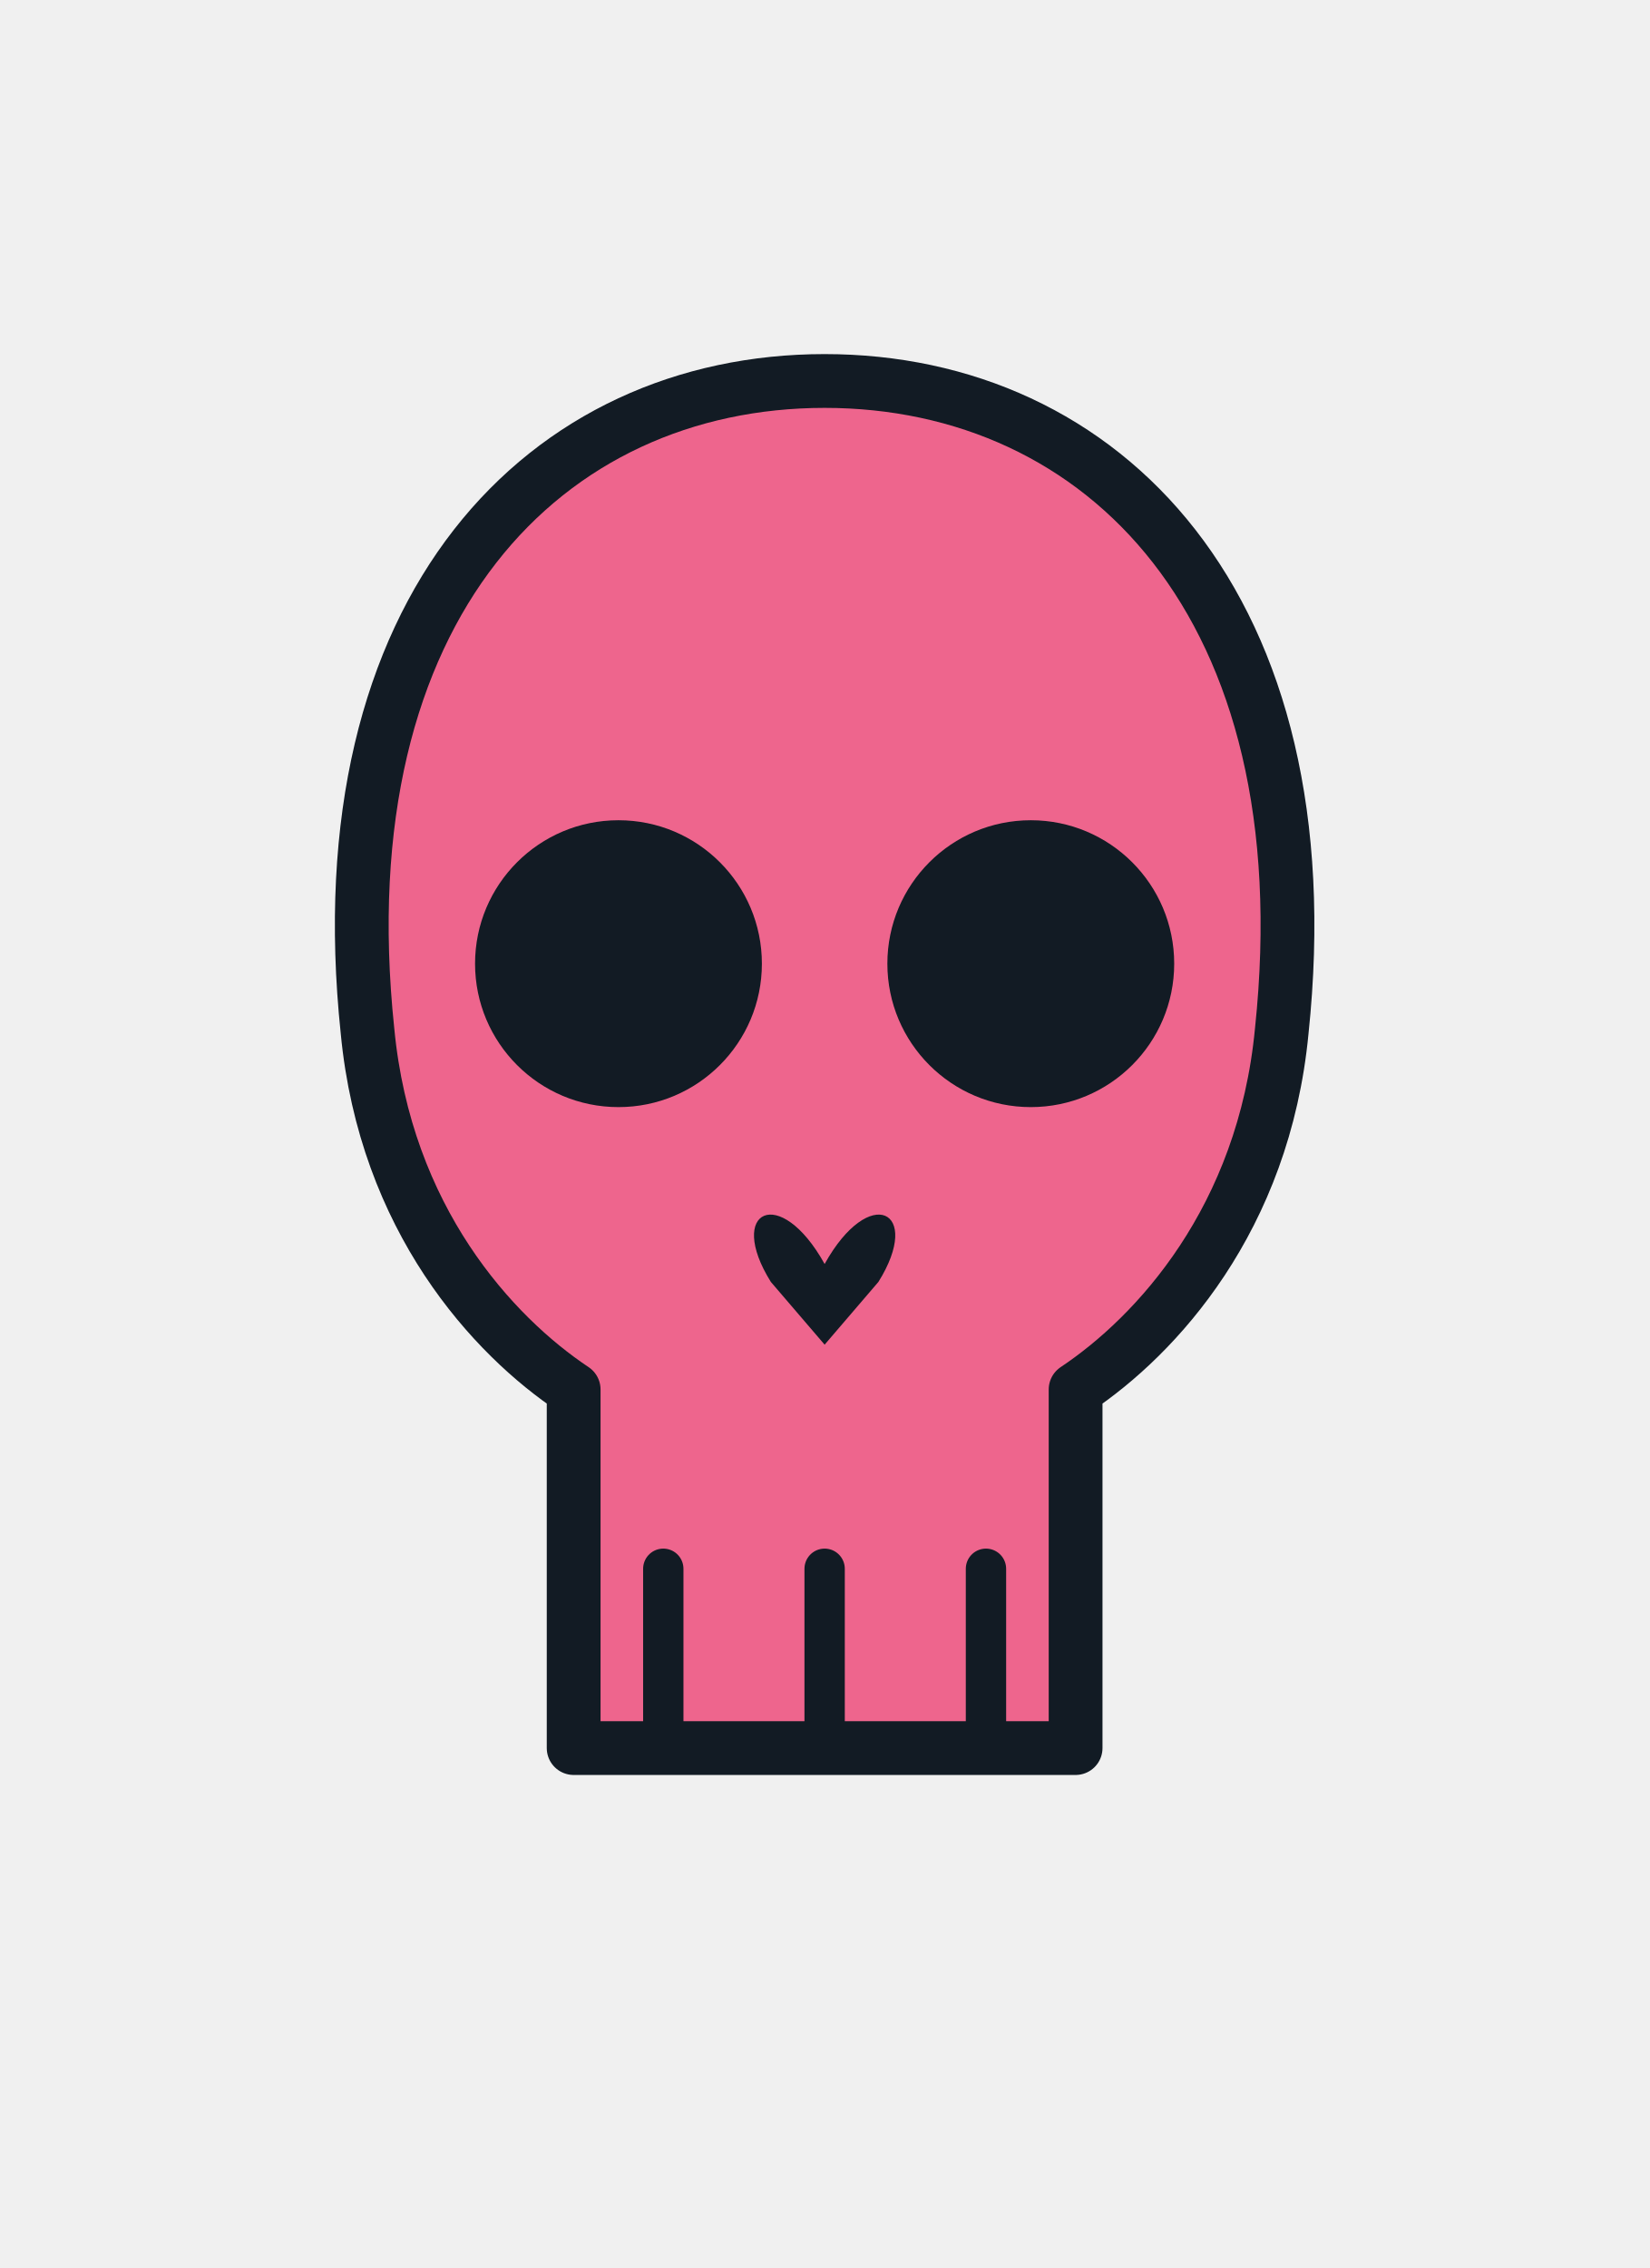
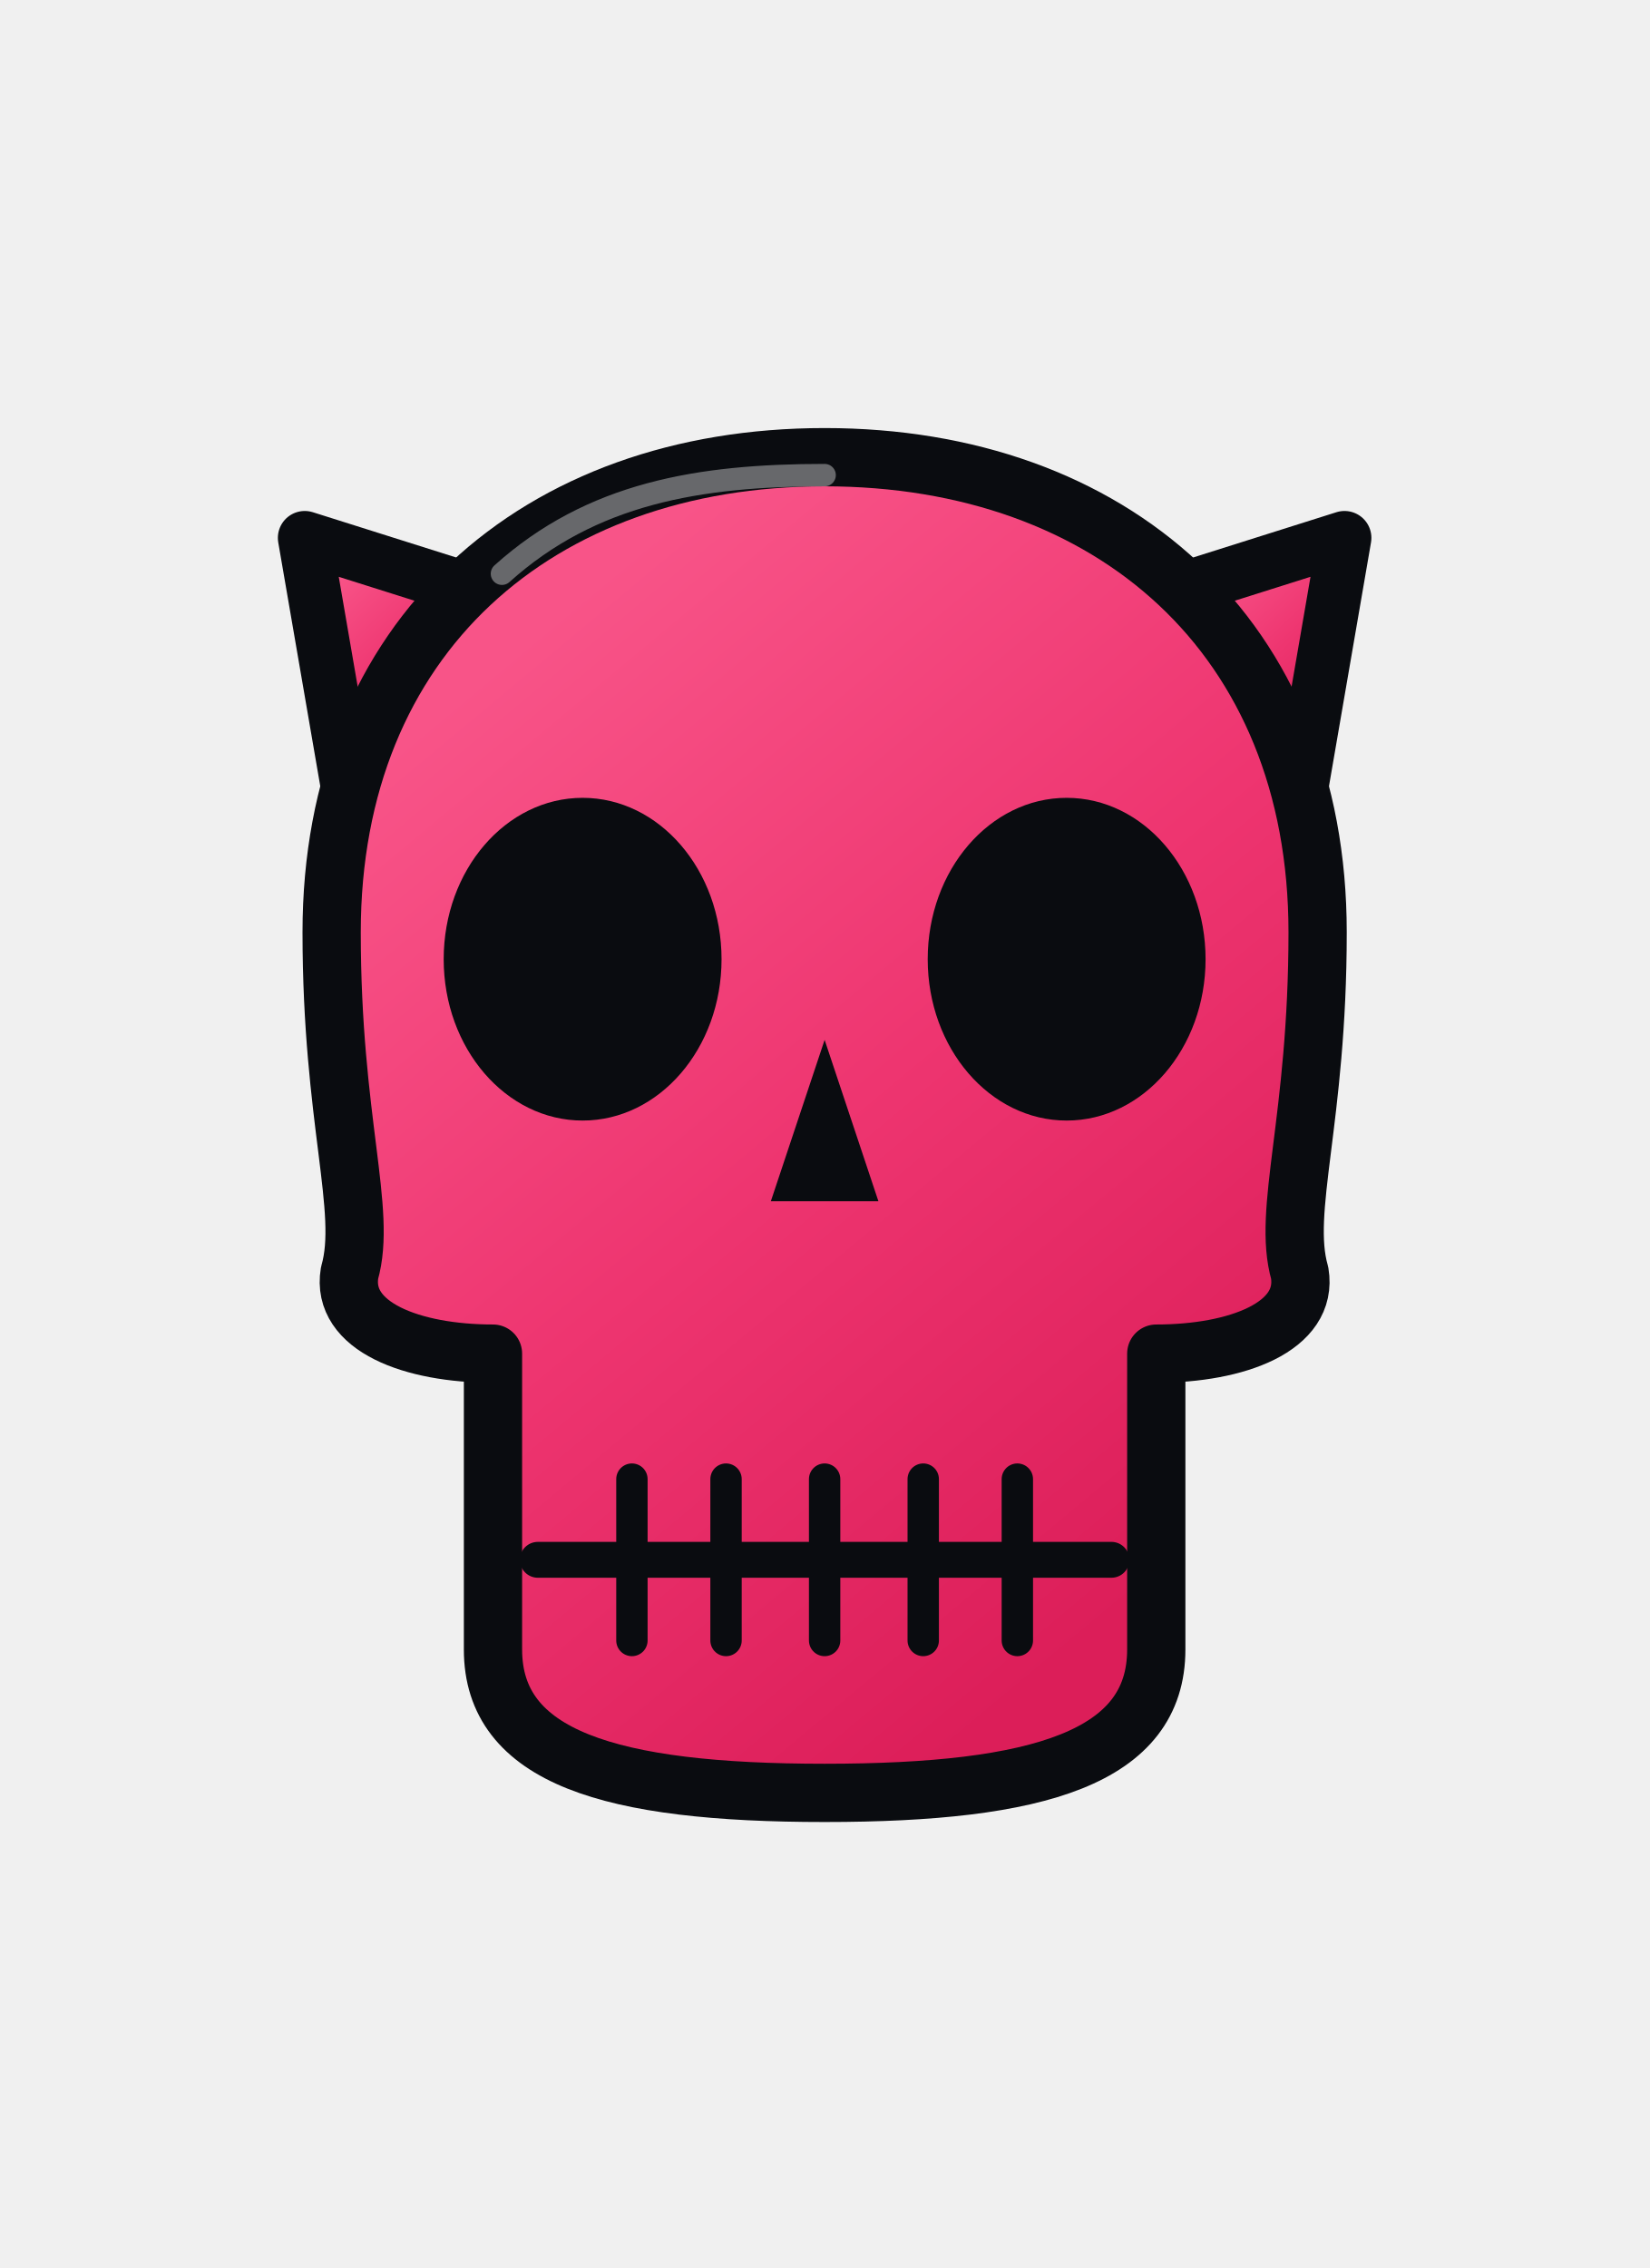
<svg xmlns="http://www.w3.org/2000/svg" width="368" height="506" viewBox="0 0 368 506">
  <g stroke-linecap="round" stroke-linejoin="round">
-     <path d="M82 230 C72 135 122 85 184 85 C246 85 296 135 286 230 C282 272 258 298 240 310 L240 390 H128 L128 310 C110 298 86 272 82 230 Z" fill="#ee658d" stroke="#121b24" stroke-width="12" />
-     <circle cx="138" cy="215" r="32" fill="#121b24" />
-     <circle cx="230" cy="215" r="32" fill="#121b24" />
-     <path d="M184 282 C174 264 162 270 172 286 L184 300 L196 286 C206 270 194 264 184 282 Z" fill="#121b24" />
-     <path d="M148 350 V390 M184 350 V390 M220 350 V390" stroke="#121b24" stroke-width="9" />
+     <defs>
+       <linearGradient id="skull_body" x1="0.25" y1="0.1" x2="0.75" y2="0.9">
+         <stop offset="0%" stop-color="#f85488" />
+         <stop offset="50%" stop-color="#ee3570" />
+         <stop offset="100%" stop-color="#dc1e59" />
+       </linearGradient>
+     </defs>
+     <path d="M78 178 L68 120 L106 132 Z" fill="url(#skull_body)" stroke="#0a0c10" stroke-width="12" stroke-linejoin="round" />
+     <path d="M290 178 L300 120 L262 132 Z" fill="url(#skull_body)" stroke="#0a0c10" stroke-width="12" stroke-linejoin="round" />
+     <path d="M184 102              C248 102 294 142 294 208              C294 250 286 270 290 284              C292 296 276 302 258 302              L258 368              C258 392 232 400 184 400              C136 400 110 392 110 368              L110 302              C92 302 76 296 78 284              C82 270 74 250 74 208              C74 142 120 102 184 102 Z" fill="url(#skull_body)" stroke="#0a0c10" stroke-width="13" stroke-linejoin="round" stroke-linecap="round" />
+     <path d="M112 128 C132 110 156 106 184 106" fill="none" stroke="#ffffff" stroke-width="5" stroke-linecap="round" opacity="0.38" />
+     <ellipse cx="130" cy="214" rx="31" ry="36" fill="#0a0c10" />
+     <ellipse cx="238" cy="214" rx="31" ry="36" fill="#0a0c10" />
+     <polygon points="184,232 172,268 196,268" fill="#0a0c10" />
+     <line x1="120" y1="348" x2="248" y2="348" stroke="#0a0c10" stroke-width="8" stroke-linecap="round" />
+     <line x1="141" y1="330" x2="141" y2="366" stroke="#0a0c10" stroke-width="7" stroke-linecap="round" />
+     <line x1="162" y1="330" x2="162" y2="366" stroke="#0a0c10" stroke-width="7" stroke-linecap="round" />
+     <line x1="184" y1="330" x2="184" y2="366" stroke="#0a0c10" stroke-width="7" stroke-linecap="round" />
+     <line x1="206" y1="330" x2="206" y2="366" stroke="#0a0c10" stroke-width="7" stroke-linecap="round" />
+     <line x1="227" y1="330" x2="227" y2="366" stroke="#0a0c10" stroke-width="7" stroke-linecap="round" />
  </g>
</svg>
